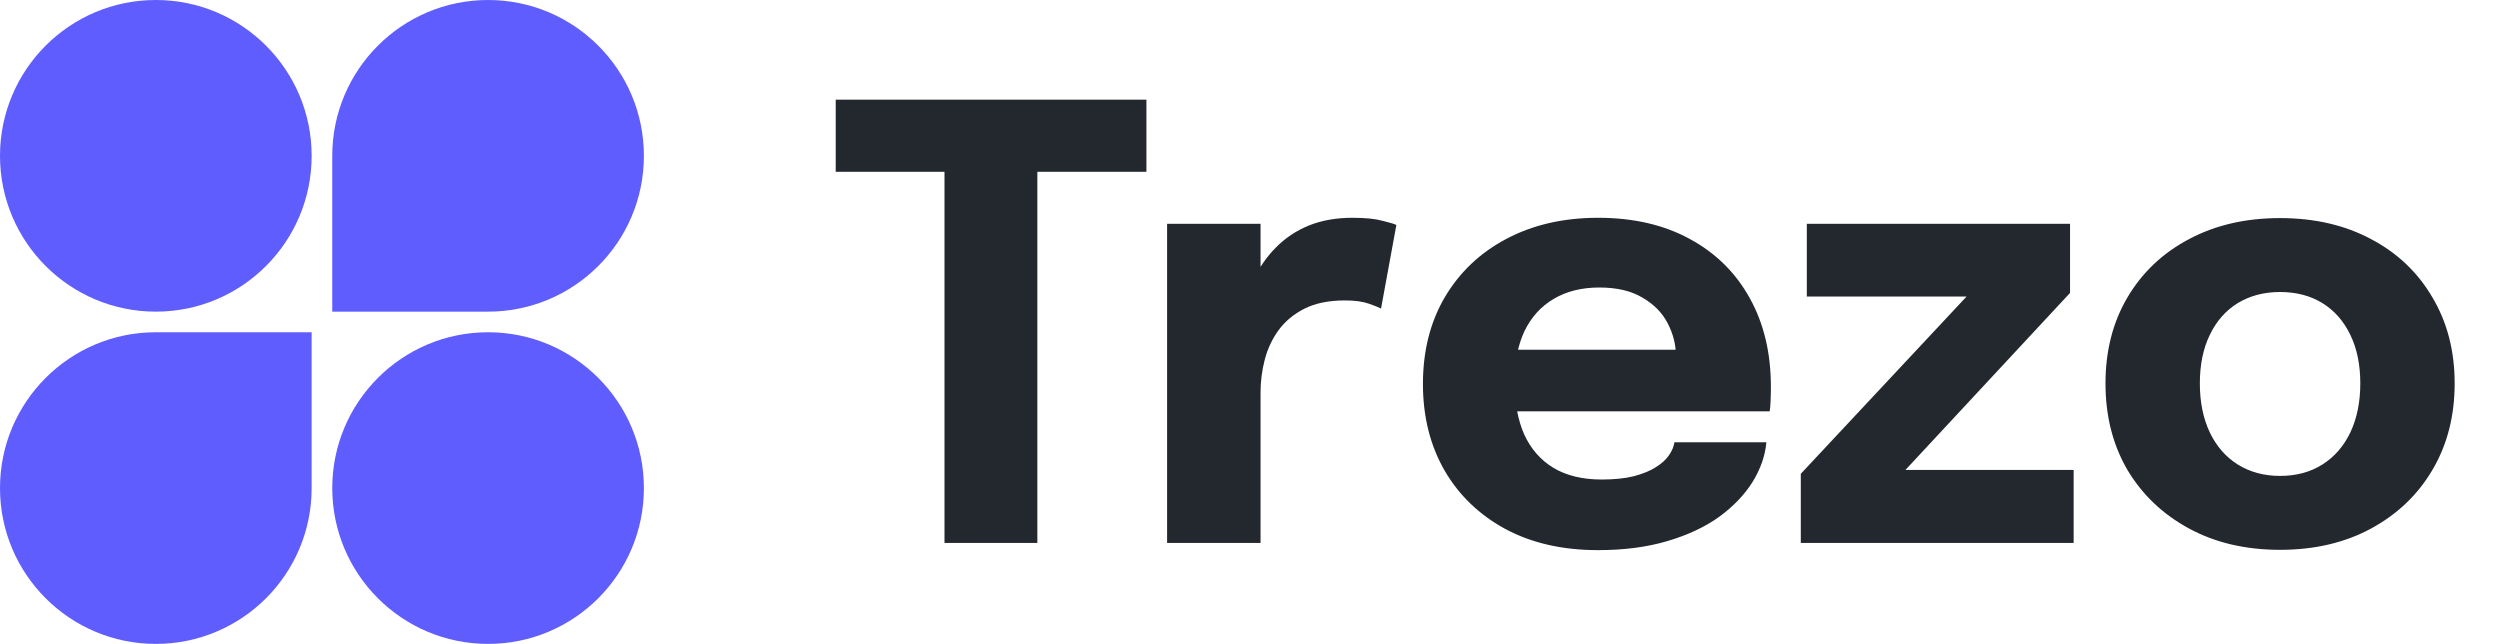
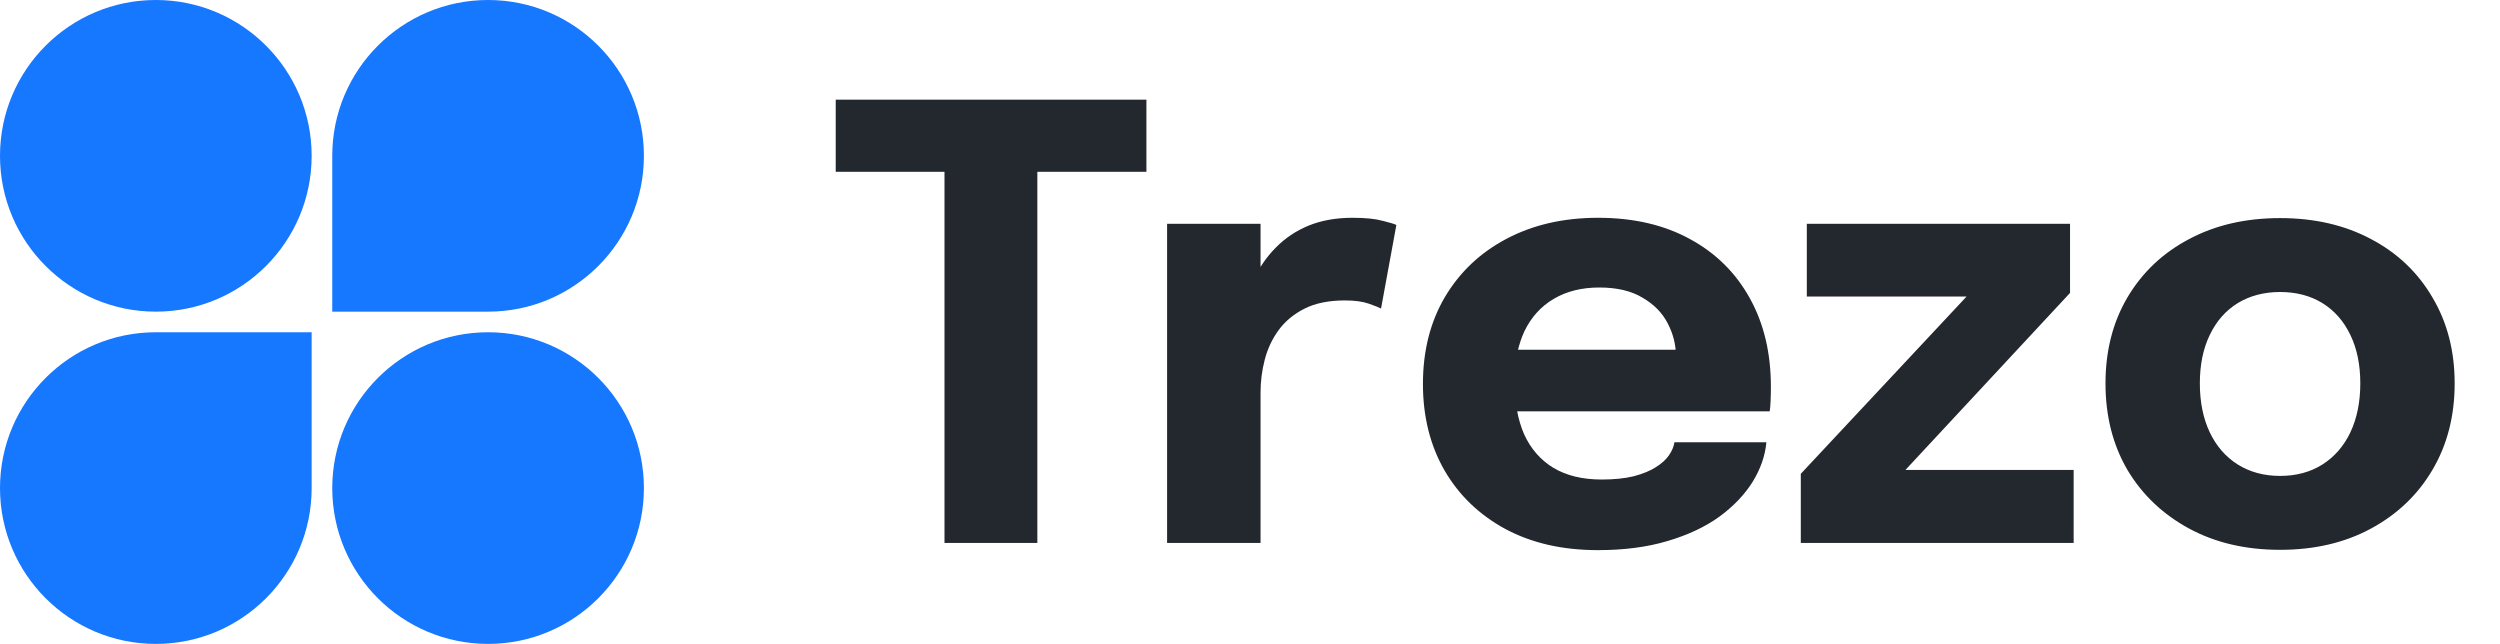
<svg xmlns="http://www.w3.org/2000/svg" width="132" height="34" viewBox="0 0 132 34" fill="none">
-   <path d="M16.455 8.228C16.455 12.771 12.771 16.455 8.228 16.455C3.684 16.455 0 12.771 0 8.228C0 3.684 3.684 0 8.228 0C12.771 0 16.455 3.684 16.455 8.228Z" fill="#605DFF" />
-   <path d="M17.543 8.228C17.543 3.684 21.227 0 25.771 0C30.315 0 33.998 3.684 33.998 8.228C33.998 12.771 30.315 16.455 25.771 16.455H17.543V8.228Z" fill="#605DFF" />
-   <path d="M0 25.771C0 21.227 3.684 17.543 8.228 17.543H16.455V25.771C16.455 30.315 12.771 33.998 8.228 33.998C3.684 33.998 0 30.315 0 25.771Z" fill="#605DFF" />
-   <path d="M33.998 25.771C33.998 30.315 30.315 33.998 25.771 33.998C21.227 33.998 17.543 30.315 17.543 25.771C17.543 21.227 21.227 17.543 25.771 17.543C30.315 17.543 33.998 21.227 33.998 25.771Z" fill="#605DFF" />
+   <path d="M16.455 8.228C16.455 12.771 12.771 16.455 8.228 16.455C3.684 16.455 0 12.771 0 8.228C0 3.684 3.684 0 8.228 0C12.771 0 16.455 3.684 16.455 8.228Z" fill="#1677ff" />
+   <path d="M17.543 8.228C17.543 3.684 21.227 0 25.771 0C30.315 0 33.998 3.684 33.998 8.228C33.998 12.771 30.315 16.455 25.771 16.455H17.543V8.228Z" fill="#1677ff" />
+   <path d="M0 25.771C0 21.227 3.684 17.543 8.228 17.543H16.455V25.771C16.455 30.315 12.771 33.998 8.228 33.998C3.684 33.998 0 30.315 0 25.771Z" fill="#1677ff" />
+   <path d="M33.998 25.771C33.998 30.315 30.315 33.998 25.771 33.998C21.227 33.998 17.543 30.315 17.543 25.771C17.543 21.227 21.227 17.543 25.771 17.543C30.315 17.543 33.998 21.227 33.998 25.771Z" fill="#1677ff" />
  <path d="M60.531 9.072H52.804L54.772 6.724V28.666H49.869V6.724L51.9 9.072H44.126V5.264H60.531V9.072ZM61.623 28.666V11.817H66.557V17.624L65.542 16.989C65.658 16.196 65.87 15.466 66.176 14.8C66.483 14.133 66.88 13.557 67.366 13.07C67.853 12.573 68.429 12.187 69.096 11.912C69.772 11.637 70.545 11.499 71.412 11.499C72.089 11.499 72.618 11.552 72.999 11.658C73.39 11.753 73.633 11.827 73.728 11.88L72.919 16.291C72.824 16.238 72.612 16.154 72.285 16.037C71.957 15.921 71.534 15.863 71.015 15.863C70.169 15.863 69.46 16.005 68.889 16.291C68.318 16.577 67.858 16.957 67.509 17.433C67.171 17.899 66.927 18.417 66.779 18.988C66.631 19.559 66.557 20.136 66.557 20.718V28.666H61.623ZM77.796 21.717V18.465H88.966L88.49 19.29C88.49 19.205 88.49 19.126 88.49 19.052C88.49 18.967 88.49 18.888 88.49 18.814C88.49 18.211 88.347 17.634 88.061 17.084C87.776 16.524 87.332 16.069 86.729 15.72C86.136 15.36 85.375 15.18 84.444 15.18C83.513 15.18 82.709 15.381 82.032 15.783C81.366 16.175 80.853 16.741 80.493 17.481C80.144 18.221 79.97 19.115 79.97 20.162C79.97 21.241 80.139 22.167 80.478 22.939C80.827 23.7 81.34 24.287 82.016 24.7C82.704 25.112 83.555 25.319 84.571 25.319C85.227 25.319 85.793 25.261 86.269 25.144C86.745 25.017 87.131 24.859 87.427 24.668C87.734 24.478 87.966 24.266 88.125 24.034C88.284 23.801 88.379 23.573 88.41 23.351H93.265C93.202 24.06 92.959 24.758 92.536 25.446C92.112 26.122 91.525 26.736 90.775 27.286C90.023 27.826 89.109 28.254 88.03 28.571C86.961 28.889 85.74 29.047 84.365 29.047C82.503 29.047 80.879 28.677 79.494 27.936C78.108 27.186 77.035 26.154 76.273 24.843C75.512 23.52 75.131 21.997 75.131 20.273C75.131 18.528 75.517 17 76.289 15.688C77.072 14.366 78.156 13.34 79.541 12.61C80.938 11.87 82.551 11.499 84.38 11.499C86.253 11.499 87.871 11.875 89.236 12.626C90.6 13.366 91.652 14.408 92.393 15.752C93.133 17.084 93.503 18.639 93.503 20.416C93.503 20.681 93.498 20.934 93.487 21.178C93.477 21.421 93.461 21.601 93.44 21.717H77.796ZM100.35 24.811H109.489V28.666H95.082V25.017L103.999 15.482L104.11 15.656H95.4V11.817H109.298V15.466L100.461 24.97L100.35 24.811ZM120.388 29.031C118.568 29.031 116.966 28.656 115.58 27.905C114.195 27.154 113.111 26.122 112.328 24.811C111.556 23.489 111.17 21.966 111.17 20.242C111.17 18.528 111.556 17.016 112.328 15.704C113.111 14.382 114.195 13.356 115.58 12.626C116.966 11.886 118.568 11.515 120.388 11.515C122.207 11.515 123.809 11.886 125.195 12.626C126.581 13.356 127.66 14.382 128.432 15.704C129.214 17.016 129.606 18.528 129.606 20.242C129.606 21.966 129.214 23.489 128.432 24.811C127.66 26.122 126.581 27.154 125.195 27.905C123.809 28.656 122.207 29.031 120.388 29.031ZM120.388 25.128C121.245 25.128 121.99 24.927 122.625 24.525C123.259 24.123 123.751 23.558 124.1 22.828C124.449 22.087 124.624 21.225 124.624 20.242C124.624 19.258 124.449 18.407 124.1 17.687C123.751 16.957 123.259 16.397 122.625 16.005C121.99 15.614 121.245 15.418 120.388 15.418C119.542 15.418 118.796 15.614 118.151 16.005C117.516 16.397 117.024 16.957 116.675 17.687C116.326 18.407 116.152 19.258 116.152 20.242C116.152 21.225 116.326 22.087 116.675 22.828C117.024 23.558 117.516 24.123 118.151 24.525C118.796 24.927 119.542 25.128 120.388 25.128Z" fill="#23272E" />
</svg>
